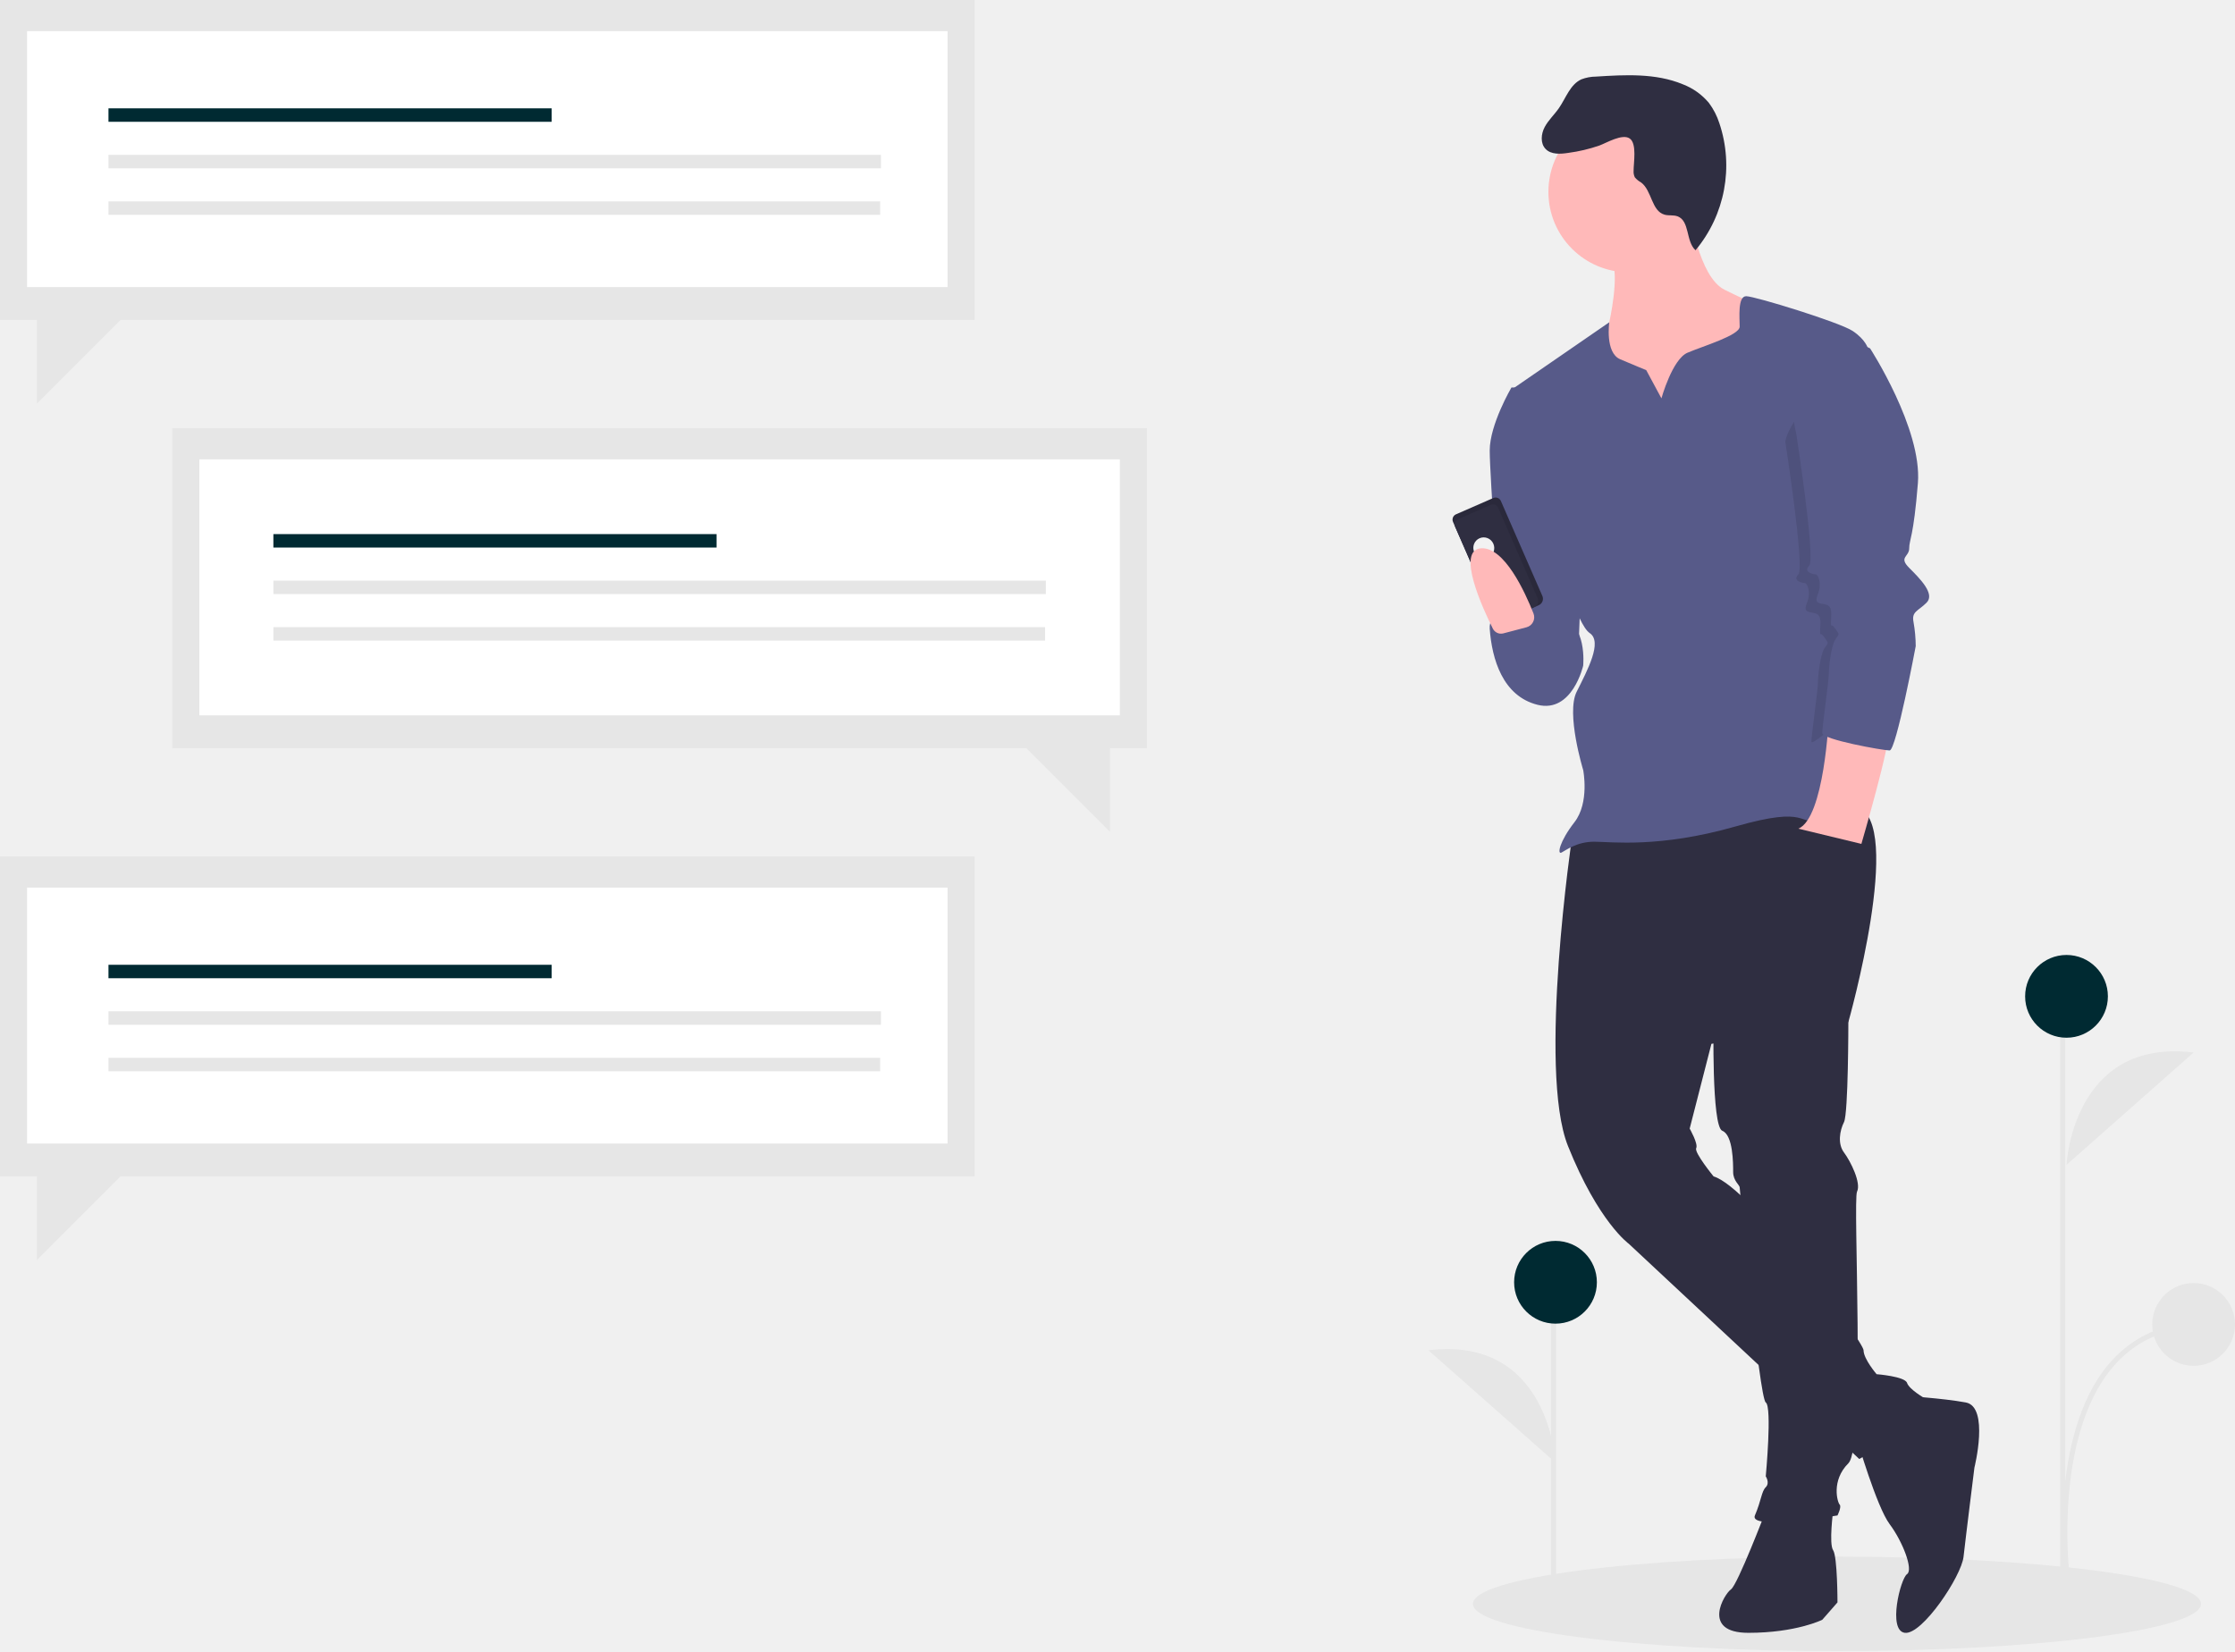
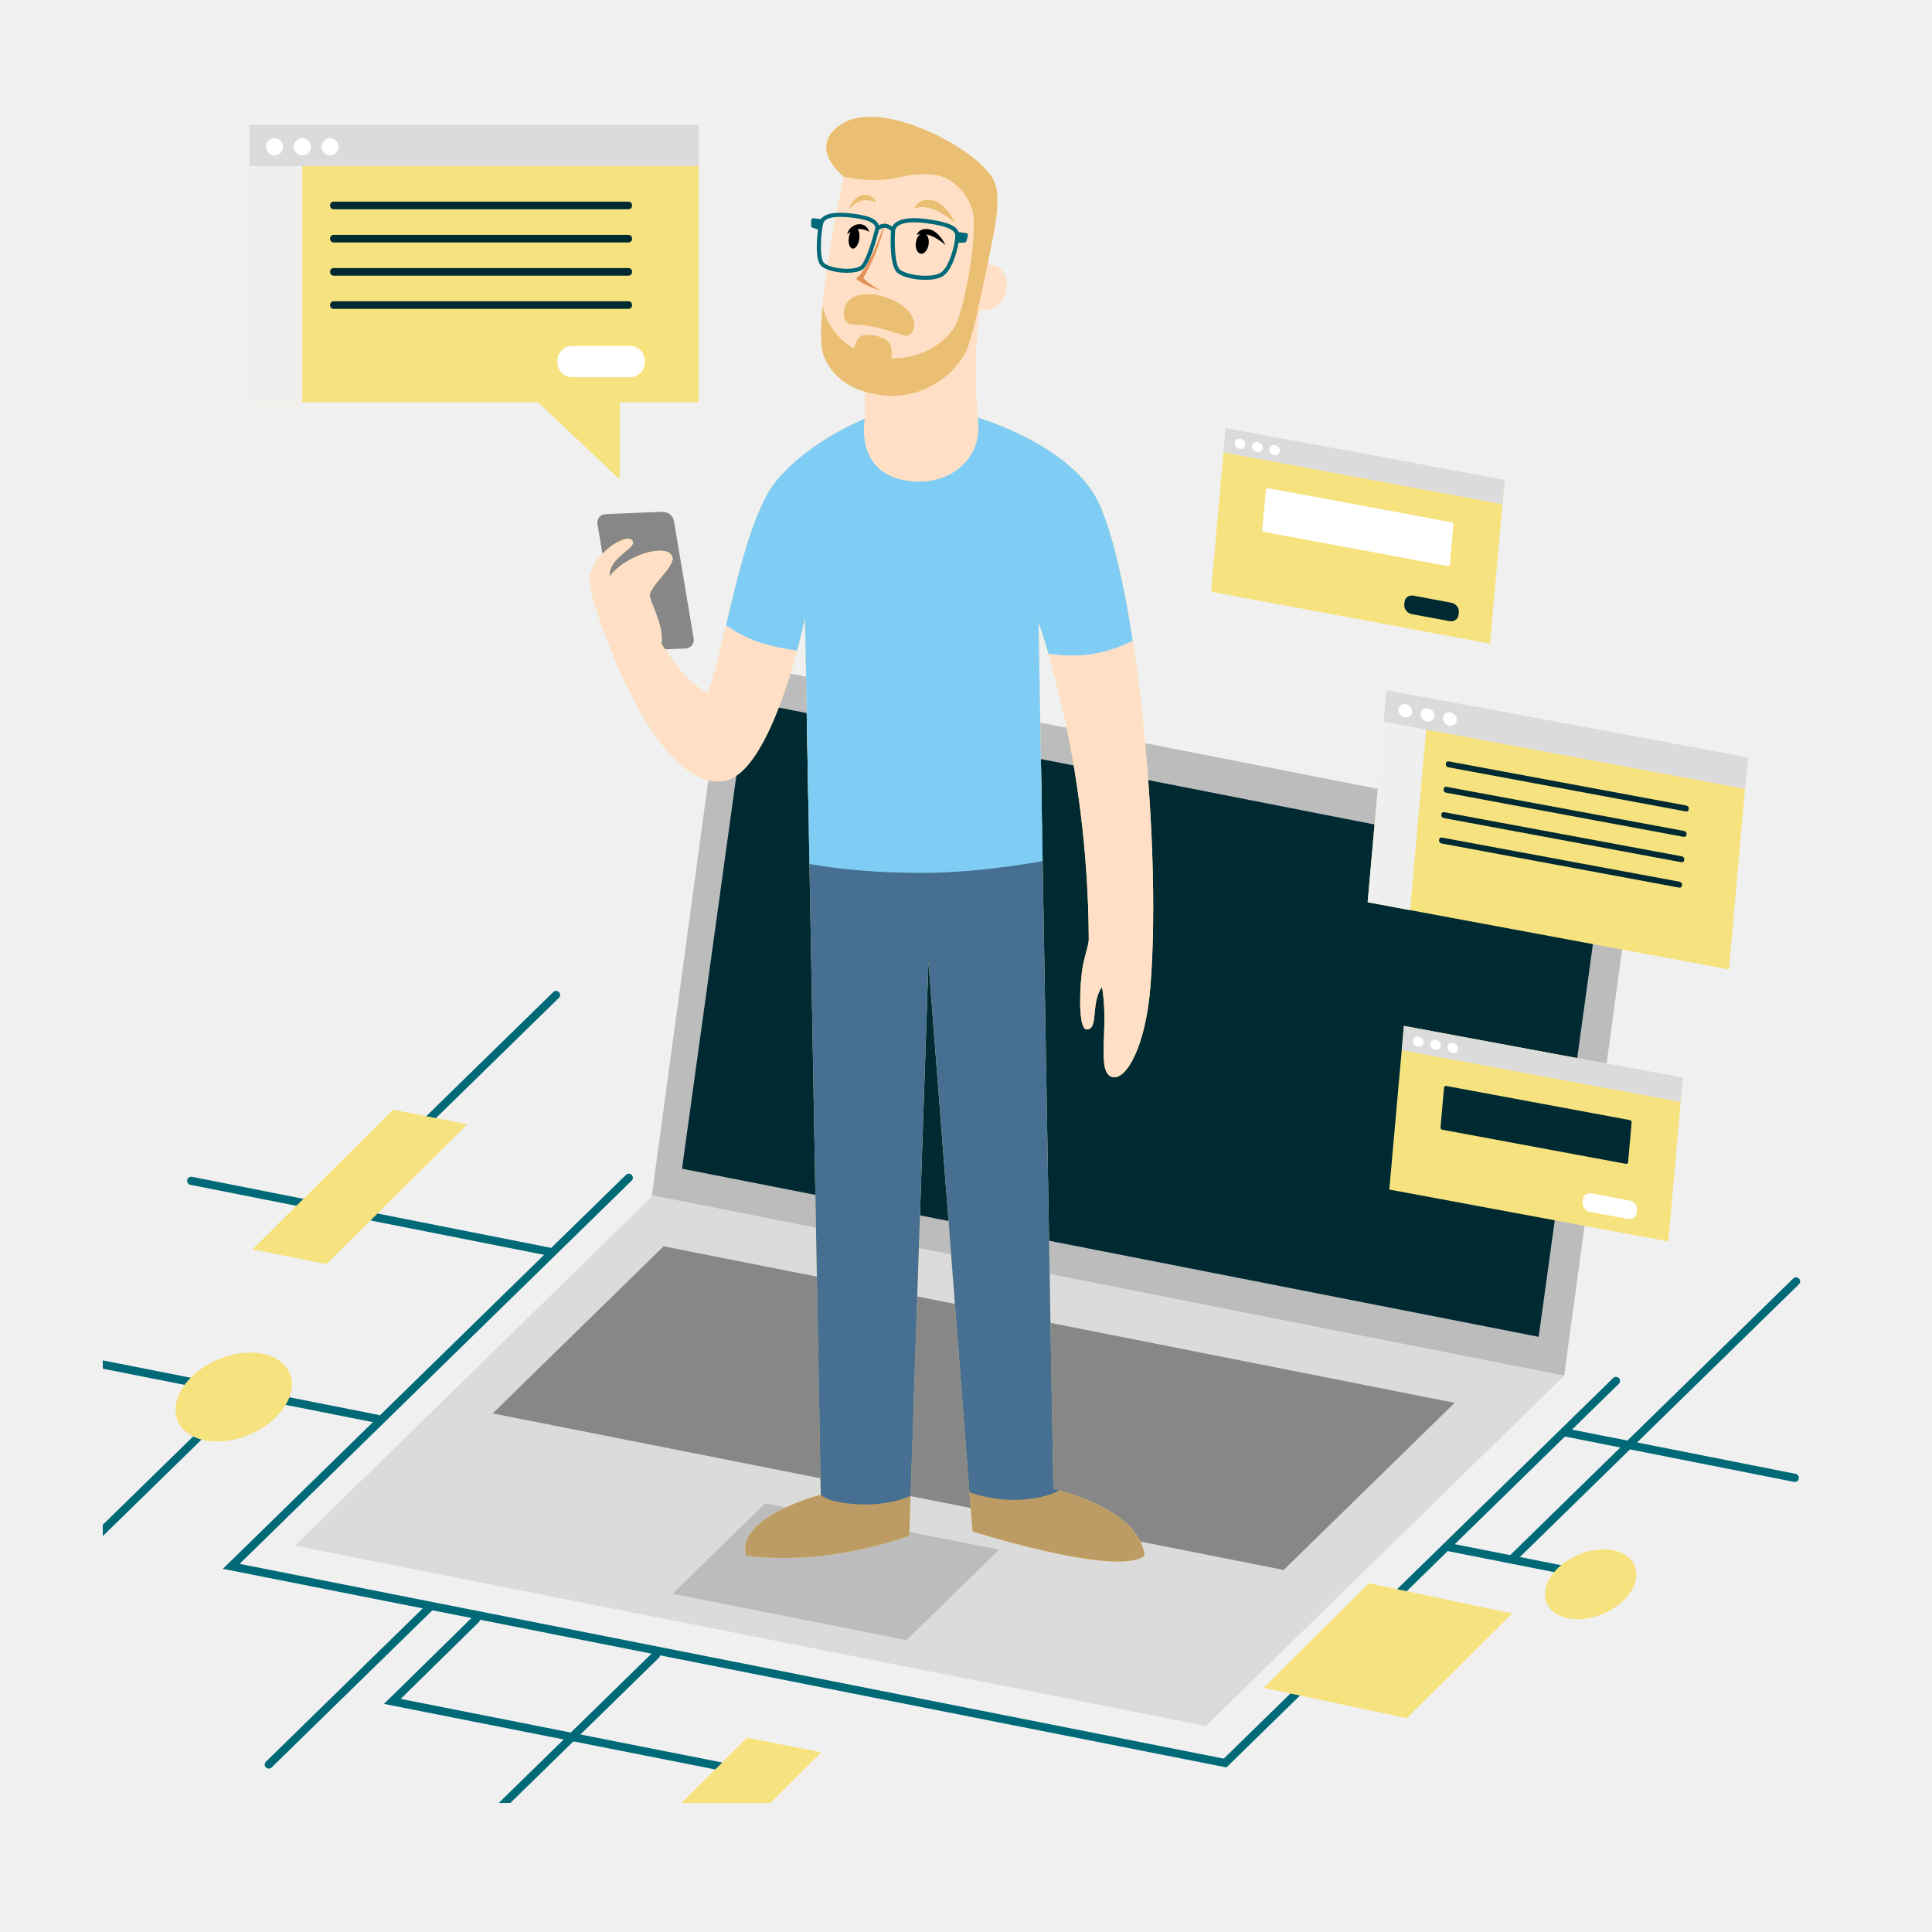
- <svg xmlns="http://www.w3.org/2000/svg" id="eed3bf71-60ac-4dd5-9baf-083416015b52" data-name="Layer 1" width="886.653" height="655.061" viewBox="0 0 886.653 655.061">
-   <ellipse cx="728.747" cy="636.32" rx="144.421" ry="18.742" fill="#e6e6e6" />
-   <path d="M893.386,693.534s7.76,26.73,12.934,33.628,9.485,18.107,6.898,19.832-7.76,22.419-.862,23.281,22.419-22.419,23.281-30.179,4.311-35.353,4.311-35.353,6.036-24.143-3.449-25.868-24.143-2.587-24.143-2.587Z" transform="translate(-156.6734 -122.4694)" fill="#2f2e41" />
-   <path d="M857.171,721.989s-11.209,29.317-13.796,31.041S831.304,770.275,850.273,770.275s29.317-5.174,29.317-5.174l6.036-6.898s0-18.107-1.725-20.694,0-15.521,0-15.521Z" transform="translate(-156.6734 -122.4694)" fill="#2f2e41" />
-   <path d="M780.43,453.826s-13.796,93.124-1.725,123.303S802.849,615.931,802.849,615.931l91.399,85.364s28.455-14.658,25.868-24.143c0,0-6.036-3.449-6.898-6.036s-12.072-3.449-12.072-3.449-5.174-6.036-5.174-9.485S851.135,593.512,836.477,589.201c0,0-7.76-9.485-6.898-11.209s-2.587-7.76-2.587-7.76l8.623-33.628,54.322-8.623s22.419-79.328,3.449-85.364S780.43,453.826,780.43,453.826Z" transform="translate(-156.6734 -122.4694)" fill="#2f2e41" />
-   <path d="M888.213,514.184l1.725,13.796s0,36.215-1.725,39.664-2.587,8.623,0,12.072,6.898,12.072,5.174,15.521,3.449,100.884-3.449,107.782-4.311,15.521-3.449,16.383-.862,4.311-.862,4.311-35.353,6.036-32.766,0,2.587-9.485,4.311-11.209,0-4.311,0-4.311,2.587-27.592,0-29.317S846.824,594.374,846.824,593.512s-2.587-2.587-2.587-6.036,0-14.658-4.311-16.383-3.449-43.975-3.449-43.975Z" transform="translate(-156.6734 -122.4694)" fill="#2f2e41" />
-   <path d="M826.992,206.358s3.449,25.868,13.796,31.041,17.245,7.76,17.245,7.76L849.411,275.338l-3.449,25.868H806.298L784.742,283.961l6.898-28.455,3.449-5.174s4.311-18.97.862-25.006S826.992,206.358,826.992,206.358Z" transform="translate(-156.6734 -122.4694)" fill="#ffb9b9" />
-   <path d="M809.747,269.303l6.036,11.209s4.311-15.521,10.347-18.107,20.694-6.898,20.694-10.347-.862-12.072,2.587-12.072,37.077,10.347,42.251,13.796,6.036,6.898,6.036,6.898l-9.485,99.16s13.796,46.562,9.485,64.669-7.76,20.694-18.107,23.281-4.311-6.036-34.49,2.587-49.149,6.036-56.047,6.036-11.209,3.449-12.934,4.311-.862-4.311,5.174-12.072,3.449-20.694,3.449-20.694-6.898-22.419-2.587-31.041,10.347-19.832,5.174-23.281-12.072-29.317-12.072-29.317l-18.97-67.256,38.802-26.73s-1.725,12.072,4.311,14.658S809.747,269.303,809.747,269.303Z" transform="translate(-156.6734 -122.4694)" fill="#575a89" />
-   <path d="M761.461,276.201H756.287s-8.623,14.658-8.623,25.006,4.311,68.981,4.311,68.981l25.006,25.868,6.036-19.832,1.725-43.975Z" transform="translate(-156.6734 -122.4694)" fill="#575a89" />
-   <path d="M775.257,367.6s-28.455-7.76-27.592,4.311,5.174,26.73,18.97,30.179,18.107-15.521,18.107-15.521S786.466,369.325,775.257,367.6Z" transform="translate(-156.6734 -122.4694)" fill="#575a89" />
-   <path d="M882.177,407.264s-1.725,39.664-12.072,43.975L895.111,457.275s12.072-41.388,10.347-43.113S882.177,407.264,882.177,407.264Z" transform="translate(-156.6734 -122.4694)" fill="#ffb9b9" />
-   <path d="M742.849,321.362h16.159a2.276,2.276,0,0,1,2.276,2.276v41.124a2.78,2.78,0,0,1-2.78,2.78H743.353a2.78,2.78,0,0,1-2.78-2.78V323.638A2.276,2.276,0,0,1,742.849,321.362Z" transform="translate(-231.7682 206.9439) rotate(-23.59797)" fill="#2f2e41" />
-   <path d="M742.849,321.362h16.159a2.276,2.276,0,0,1,2.276,2.276v41.124a2.78,2.78,0,0,1-2.78,2.78H743.353a2.78,2.78,0,0,1-2.78-2.78V323.638A2.276,2.276,0,0,1,742.849,321.362Z" transform="translate(-231.7682 206.9439) rotate(-23.59797)" opacity="0.1" />
-   <path d="M743.356,323.788H757.444a2.276,2.276,0,0,1,2.276,2.276v39.025a2.78,2.78,0,0,1-2.78,2.78H743.86a2.78,2.78,0,0,1-2.78-2.78V326.064a2.276,2.276,0,0,1,2.276-2.276Z" transform="translate(-232.3633 206.8473) rotate(-23.59797)" fill="#2f2e41" />
-   <ellipse cx="745.314" cy="339.859" rx="4.142" ry="4.198" transform="translate(-230.3989 204.312) rotate(-23.59795)" fill="#f2f2f2" />
-   <path d="M888.644,272.32l5.605-8.191s20.694,31.904,18.97,53.46-3.449,22.419-3.449,25.868-4.311,3.449,0,7.76,10.347,10.347,6.898,13.796-6.036,3.449-5.174,7.76a57.012,57.012,0,0,1,.862,9.485s-7.329,14.227-9.916,14.227-27.161,22.85-27.161,20.263,2.587-20.694,2.587-23.281.862-11.209,2.587-13.796,1.725-1.725,0-4.311-1.725,0-1.725-2.587.862-6.036-1.725-6.898-5.174,0-3.449-4.311,0-7.76-.862-7.76-5.174-.862-2.587-3.449-5.174-52.598-5.174-52.598S866.225,285.254,888.644,272.32Z" transform="translate(-156.6734 -122.4694)" opacity="0.1" />
-   <path d="M883.901,253.782l14.658,6.898s20.694,31.904,18.97,53.46-3.449,22.419-3.449,25.868-4.311,3.449,0,7.76,10.347,10.347,6.898,13.796-6.036,3.449-5.174,7.76a57.012,57.012,0,0,1,.862,9.485s-7.76,41.388-10.347,41.388-26.73-4.311-26.73-6.898,2.587-20.694,2.587-23.281.862-11.209,2.587-13.796,1.725-1.725,0-4.311-1.725,0-1.725-2.587.862-6.036-1.725-6.898-5.174,0-3.449-4.311,0-7.76-.862-7.76-5.174-.862-2.587-3.449-5.174-52.598-5.174-52.598S861.483,266.716,883.901,253.782Z" transform="translate(-156.6734 -122.4694)" fill="#575a89" />
-   <path d="M753.062,373.758a3.614,3.614,0,0,1-4.157-1.876c-3.962-7.923-14.698-31.16-4.69-31.875,9.233-.659,17.457,17.344,20.814,25.848a4.108,4.108,0,0,1-2.776,5.484Z" transform="translate(-156.6734 -122.4694)" fill="#ffb9b9" />
-   <circle cx="646.176" cy="76.128" r="31.904" fill="#ffb9b9" />
-   <path d="M791.126,180.223a62.852,62.852,0,0,1-12.265,2.895c-3.142.49-6.819.741-9.027-1.547-2.167-2.246-1.817-5.992-.338-8.74s3.846-4.903,5.623-7.469c2.794-4.036,4.443-9.386,8.91-11.419a16.39,16.39,0,0,1,5.799-1.083c11.593-.739,23.66-1.405,34.396,3.031a25.316,25.316,0,0,1,10.382,7.387,27.568,27.568,0,0,1,4.15,8.047,52.513,52.513,0,0,1-9.448,50.425c-3.913-3.525-2.211-11.671-7.162-13.467-1.624-.589-3.46-.179-5.124-.646-5.229-1.466-4.966-9.547-9.319-12.793a8.313,8.313,0,0,1-2.479-2.037,5.066,5.066,0,0,1-.482-2.569c-.032-3.027,1.39-10.716-1.497-12.791C800.305,175.335,793.95,179.203,791.126,180.223Z" transform="translate(-156.6734 -122.4694)" fill="#2f2e41" />
-   <path d="M773.758,702.748s-2.345-50.443-50.424-44.58" transform="translate(-156.6734 -122.4694)" fill="#e6e6e6" />
-   <path d="M976.485,584.618s2.345-50.443,50.424-44.58" transform="translate(-156.6734 -122.4694)" fill="#e6e6e6" />
-   <path d="M975.491,745.546c-.061-.531-5.771-53.429,17.353-81.423,8.534-10.332,19.97-16.118,33.988-17.196l.154,1.994c-13.455,1.035-24.423,6.577-32.598,16.472-22.583,27.335-16.97,79.404-16.911,79.927Z" transform="translate(-156.6734 -122.4694)" fill="#e6e6e6" />
-   <polygon points="68.348 169.893 455 169.893 455 296.824 440.354 296.824 440.354 330.021 407.157 296.824 68.348 296.824 68.348 169.893" fill="#e6e6e6" />
-   <rect x="79.088" y="182.254" width="365.172" height="101.545" fill="#fff" />
-   <rect x="108.453" y="211.9" width="175.821" height="5.336" fill="#002a32" />
-   <rect x="108.453" y="230.358" width="306.441" height="5.336" fill="#e6e6e6" />
-   <rect x="108.453" y="248.816" width="306.141" height="5.336" fill="#e6e6e6" />
-   <polygon points="386.652 339.785 0 339.785 0 466.717 14.646 466.717 14.646 499.914 47.843 466.717 386.652 466.717 386.652 339.785" fill="#e6e6e6" />
-   <rect x="10.74" y="352.146" width="365.172" height="101.545" fill="#fff" />
-   <rect x="43.035" y="382.769" width="175.821" height="5.336" fill="#002a32" />
-   <rect x="43.035" y="401.227" width="306.441" height="5.336" fill="#e6e6e6" />
-   <rect x="43.035" y="419.685" width="306.141" height="5.336" fill="#e6e6e6" />
-   <polygon points="386.652 0 0 0 0 126.931 14.646 126.931 14.646 160.129 47.843 126.931 386.652 126.931 386.652 0" fill="#e6e6e6" />
-   <rect x="10.74" y="12.361" width="365.172" height="101.545" fill="#fff" />
-   <rect x="43.035" y="42.984" width="175.821" height="5.336" fill="#002a32" />
-   <rect x="43.035" y="61.442" width="306.441" height="5.336" fill="#e6e6e6" />
-   <rect x="43.035" y="79.9" width="306.141" height="5.336" fill="#e6e6e6" />
-   <rect x="615.304" y="521.574" width="2" height="110" fill="#e6e6e6" />
-   <rect x="817.304" y="410.574" width="2" height="221" fill="#e6e6e6" />
-   <circle cx="617.085" cy="508.728" r="16.417" fill="#002a32" />
-   <circle cx="819.811" cy="395.289" r="16.417" fill="#002a32" />
-   <circle cx="870.236" cy="525.454" r="16.417" fill="#e6e6e6" />
+ <svg xmlns="http://www.w3.org/2000/svg" xmlns:xlink="http://www.w3.org/1999/xlink" version="1.1" id="Livello_9" x="0px" y="0px" viewBox="0 0 474.48 474.48" style="enable-background:new 0 0 474.48 474.48;" xml:space="preserve">
+   <style type="text/css">
+ 	.st0{clip-path:url(#SVGID_2_);}
+ 	.st1{fill:#006977;}
+ 	.st2{fill:#F6E27E;}
+ 	.st3{fill:#BCBCBC;}
+ 	.st4{fill:#002A32;}
+ 	.st5{fill:#DBDBDB;}
+ 	.st6{fill:#878787;}
+ 	.st7{fill:#EFEFEF;}
+ 	.st8{fill:#FFFFFF;}
+ 	.st9{display:none;fill:#BABABA;}
+ 	.st10{clip-path:url(#SVGID_5_);fill:#FFE0C7;}
+ 	.st11{clip-path:url(#SVGID_7_);fill:#BC9C64;}
+ 	.st12{clip-path:url(#SVGID_9_);fill:#466F91;}
+ 	.st13{clip-path:url(#SVGID_11_);fill:#7FCDF4;}
+ 	.st14{clip-path:url(#SVGID_13_);fill:#EABF73;}
+ 	.st15{fill:#EABF73;}
+ 	.st16{fill:#E5925A;}
+ </style>
+   <g>
+     <g>
+       <g>
+         <g>
+           <defs>
+             <rect id="SVGID_1_" x="25.24" y="200.63" width="423.99" height="242.15" />
+           </defs>
+           <clipPath id="SVGID_2_">
+             <use xlink:href="#SVGID_1_" style="overflow:visible;" />
+           </clipPath>
+           <g class="st0">
+             <g>
+               <path class="st1" d="M301.2,434.06l-0.52-0.1L54.73,385.29l99-96.76c0.4-0.39,1.03-0.38,1.41,0.02        c0.39,0.4,0.38,1.03-0.02,1.41l-96.28,94.11l241.71,47.83l95.62-93.47c0.4-0.39,1.03-0.38,1.41,0.02        c0.39,0.4,0.38,1.03-0.02,1.41L301.2,434.06z" />
+             </g>
+             <g>
+               <path class="st1" d="M82.83,297.88c-0.26,0-0.52-0.1-0.72-0.3c-0.39-0.4-0.38-1.03,0.02-1.41l53.74-52.53        c0.4-0.39,1.03-0.38,1.41,0.02c0.39,0.4,0.38,1.03-0.02,1.41L83.52,297.6C83.33,297.78,83.08,297.88,82.83,297.88z" />
+             </g>
+             <g>
+               <path class="st1" d="M111.72,455.7c-0.26,0-0.52-0.1-0.72-0.3c-0.39-0.4-0.38-1.03,0.02-1.41l49.41-48.28        c0.4-0.39,1.03-0.38,1.41,0.02c0.39,0.4,0.38,1.03-0.02,1.41l-49.41,48.28C112.23,455.6,111.97,455.7,111.72,455.7z" />
+             </g>
+             <g>
+               <path class="st1" d="M17.85,384.09c-0.26,0-0.52-0.1-0.72-0.3c-0.39-0.4-0.38-1.03,0.02-1.41l41.12-40.19        c0.4-0.39,1.03-0.38,1.41,0.02c0.39,0.4,0.38,1.03-0.02,1.41l-41.12,40.19C18.35,384,18.1,384.09,17.85,384.09z" />
+             </g>
+             <g>
+               <path class="st1" d="M66.02,434.35c-0.26,0-0.52-0.1-0.72-0.3c-0.39-0.4-0.38-1.03,0.02-1.41l39.49-38.6        c0.4-0.39,1.03-0.38,1.41,0.02c0.39,0.4,0.38,1.03-0.02,1.41l-39.49,38.6C66.53,434.25,66.28,434.35,66.02,434.35z" />
+             </g>
+             <g>
+               <path class="st1" d="M371.4,383.81c-0.26,0-0.52-0.1-0.71-0.3c-0.39-0.4-0.38-1.03,0.02-1.41l69.69-68.12        c0.4-0.39,1.03-0.38,1.41,0.02c0.39,0.4,0.38,1.03-0.02,1.41l-69.69,68.12C371.9,383.71,371.65,383.81,371.4,383.81z" />
+             </g>
+             <g>
+               <path class="st1" d="M134.92,308.41c-0.06,0-0.13-0.01-0.2-0.02l-87.96-17.41c-0.54-0.11-0.89-0.63-0.79-1.18        c0.11-0.54,0.63-0.89,1.18-0.79l87.96,17.41c0.54,0.11,0.89,0.63,0.79,1.18C135.8,308.08,135.39,308.41,134.92,308.41z" />
+             </g>
+             <g>
+               <path class="st1" d="M184.31,436.25c-0.06,0-0.13-0.01-0.2-0.02L94.3,418.46l21.9-21.5c0.39-0.39,1.03-0.38,1.41,0.01        c0.39,0.39,0.38,1.03-0.01,1.41l-19.2,18.85l86.1,17.04c0.54,0.11,0.89,0.63,0.79,1.18        C185.2,435.92,184.78,436.25,184.31,436.25z" />
+             </g>
+             <g>
+               <path class="st1" d="M440.79,363.95c-0.06,0-0.13-0.01-0.2-0.02L384,352.73c-0.54-0.11-0.89-0.63-0.79-1.18        c0.11-0.54,0.64-0.89,1.18-0.79l56.59,11.2c0.54,0.11,0.89,0.63,0.79,1.18C441.68,363.62,441.26,363.95,440.79,363.95z" />
+             </g>
+             <g>
+               <path class="st1" d="M391.75,388.08c-0.06,0-0.13-0.01-0.2-0.02l-35.78-7.08c-0.54-0.11-0.89-0.63-0.79-1.18        c0.11-0.54,0.63-0.89,1.18-0.79l35.78,7.08c0.54,0.11,0.89,0.63,0.79,1.18C392.64,387.75,392.22,388.08,391.75,388.08z" />
+             </g>
+             <g>
+               <path class="st1" d="M92.68,349.46c-0.06,0-0.13-0.01-0.2-0.02l-73.55-14.55c-0.54-0.11-0.89-0.63-0.79-1.18        c0.11-0.54,0.63-0.89,1.18-0.79l73.55,14.55c0.54,0.11,0.89,0.63,0.79,1.18C93.56,349.13,93.15,349.46,92.68,349.46z" />
+             </g>
+             <polygon class="st2" points="62.01,306.85 80.21,310.45 114.76,276.12 96.56,272.52      " />
+             <polygon class="st2" points="148.95,461.09 167.16,464.69 201.71,430.36 183.51,426.76      " />
+             <polygon class="st2" points="310.32,414.52 345.53,421.96 371.4,396.26 336.18,388.82      " />
+             <ellipse transform="matrix(0.9196 -0.3928 0.3928 0.9196 -130.1618 50.1258)" class="st2" cx="57.4" cy="343.11" rx="14.94" ry="10.02" />
+             <ellipse transform="matrix(0.9196 -0.3928 0.3928 0.9196 -121.4368 184.7357)" class="st2" cx="390.67" cy="389.09" rx="11.73" ry="7.87" />
+           </g>
+         </g>
+       </g>
+       <g>
+         <polygon class="st3" points="402.05,206.23 177.96,162.25 160.05,293.88 384.14,337.86    " />
+         <polygon class="st4" points="393.74,213.52 183.37,172.23 167.5,287.02 377.88,328.31    " />
+         <polygon class="st5" points="72.4,379.6 296.14,423.88 384.14,337.87 160.39,293.59    " />
+         <polygon class="st6" points="121,347.12 315.26,385.56 357.25,344.52 162.98,306.08    " />
+         <polygon class="st3" points="165.17,391.42 222.64,402.8 245.37,380.58 187.9,369.2    " />
+       </g>
+       <g>
+         <rect x="61.27" y="30.71" class="st2" width="110.32" height="68.06" />
+         <rect x="61.27" y="39.86" class="st7" width="12.97" height="58.9" />
+         <rect x="61.27" y="30.71" class="st5" width="110.32" height="10.09" />
+         <circle class="st8" cx="67.43" cy="36.05" r="2.1" />
+         <circle class="st8" cx="74.25" cy="36.05" r="2.1" />
+         <circle class="st8" cx="81.06" cy="36.05" r="2.1" />
+         <path class="st8" d="M154.74,92.65H140.5c-1.99,0-3.61-1.62-3.61-3.61v-0.46c0-1.99,1.62-3.61,3.61-3.61h14.24     c1.99,0,3.61,1.62,3.61,3.61v0.46C158.35,91.03,156.73,92.65,154.74,92.65z" />
+         <path class="st4" d="M154.35,51.39H81.94c-0.48,0-0.88-0.4-0.88-0.88V50.4c0-0.48,0.4-0.88,0.88-0.88h72.41     c0.48,0,0.88,0.4,0.88,0.88v0.11C155.23,51,154.84,51.39,154.35,51.39z" />
+         <path class="st4" d="M154.35,59.55H81.94c-0.48,0-0.88-0.4-0.88-0.88v-0.11c0-0.48,0.4-0.88,0.88-0.88h72.41     c0.48,0,0.88,0.4,0.88,0.88v0.11C155.23,59.15,154.84,59.55,154.35,59.55z" />
+         <path class="st4" d="M154.35,67.7H81.94c-0.48,0-0.88-0.4-0.88-0.88v-0.11c0-0.48,0.4-0.88,0.88-0.88h72.41     c0.48,0,0.88,0.4,0.88,0.88v0.11C155.23,67.31,154.84,67.7,154.35,67.7z" />
+         <path class="st4" d="M154.35,75.86H81.94c-0.48,0-0.88-0.4-0.88-0.88v-0.11c0-0.48,0.4-0.88,0.88-0.88h72.41     c0.48,0,0.88,0.4,0.88,0.88v0.11C155.23,75.46,154.84,75.86,154.35,75.86z" />
+         <polygon class="st2" points="152.2,95.86 152.2,117.75 128.23,95.1    " />
+       </g>
+       <g>
+         <polygon class="st2" points="424.62,238.08 335.88,221.58 340.51,169.52 429.25,186.02    " />
+         <polygon class="st7" points="335.88,221.58 346.31,223.52 350.32,178.47 339.89,176.53    " />
+         <polygon class="st5" points="339.83,177.24 428.57,193.74 429.25,186.02 340.51,169.52    " />
+         <ellipse transform="matrix(0.5882 -0.8087 0.8087 0.5882 0.9594 350.9621)" class="st8" cx="345.1" cy="174.54" rx="1.57" ry="1.76" />
+         <ellipse transform="matrix(0.5882 -0.8087 0.8087 0.5882 2.3897 355.8166)" class="st8" cx="350.58" cy="175.56" rx="1.57" ry="1.76" />
+         <ellipse transform="matrix(0.5882 -0.8087 0.8087 0.5882 3.8291 360.6725)" class="st8" cx="356.07" cy="176.58" rx="1.57" ry="1.76" />
+         <path class="st4" d="M414.04,199.28l-58.38-10.85c-0.35-0.07-0.61-0.39-0.58-0.73l0.02-0.22c0.03-0.33,0.34-0.55,0.69-0.49     l58.38,10.85c0.35,0.07,0.61,0.39,0.58,0.73l-0.02,0.22C414.71,199.12,414.4,199.34,414.04,199.28z" />
+         <path class="st4" d="M413.49,205.52l-58.38-10.85c-0.35-0.07-0.61-0.39-0.58-0.73l0.02-0.22c0.03-0.33,0.34-0.55,0.69-0.49     l58.38,10.85c0.35,0.07,0.61,0.39,0.58,0.73l-0.02,0.22C414.15,205.36,413.84,205.58,413.49,205.52z" />
+         <path class="st4" d="M412.93,211.75l-58.38-10.85c-0.35-0.07-0.61-0.39-0.58-0.73l0.02-0.22c0.03-0.33,0.34-0.55,0.69-0.49     l58.38,10.85c0.35,0.07,0.61,0.39,0.58,0.73l-0.02,0.22C413.6,211.6,413.28,211.82,412.93,211.75z" />
+         <path class="st4" d="M412.38,217.99L354,207.14c-0.35-0.07-0.61-0.39-0.58-0.73l0.02-0.22c0.03-0.33,0.34-0.55,0.69-0.49     l58.38,10.85c0.35,0.07,0.61,0.39,0.58,0.73l-0.02,0.22C413.04,217.84,412.73,218.06,412.38,217.99z" />
+       </g>
+       <g>
+         <polygon class="st2" points="409.71,304.88 341.2,292.14 344.78,251.95 413.29,264.68    " />
+         <polygon class="st5" points="344.25,257.91 412.76,270.64 413.29,264.68 344.78,251.95    " />
+         <ellipse transform="matrix(0.5882 -0.8087 0.8087 0.5882 -63.4517 387.0346)" class="st8" cx="348.32" cy="255.82" rx="1.21" ry="1.36" />
+         <ellipse transform="matrix(0.5882 -0.8087 0.8087 0.5882 -62.3396 390.7861)" class="st8" cx="352.56" cy="256.61" rx="1.21" ry="1.36" />
+         <ellipse transform="matrix(0.5882 -0.8087 0.8087 0.5882 -61.2351 394.5273)" class="st8" cx="356.78" cy="257.39" rx="1.21" ry="1.36" />
+         <path class="st8" d="M399.79,299.36l-9.28-1.73c-1.11-0.21-1.95-1.24-1.85-2.3l0.06-0.68c0.09-1.06,1.08-1.76,2.2-1.55l9.28,1.73     c1.11,0.21,1.95,1.24,1.85,2.3l-0.06,0.68C401.89,298.87,400.9,299.57,399.79,299.36z" />
+         <path class="st4" d="M400.26,275.08l-45.08-8.38c-0.27-0.05-0.51,0.12-0.54,0.38l-0.01,0.17l-0.84,9.47l-0.01,0.17     c-0.02,0.26,0.18,0.51,0.45,0.56l45.08,8.38c0.27,0.05,0.51-0.12,0.54-0.38l0.01-0.17l0.84-9.47l0.01-0.17     C400.74,275.38,400.54,275.13,400.26,275.08z" />
+       </g>
+       <g>
+         <polygon class="st2" points="365.94,158.07 297.43,145.33 301.01,105.14 369.52,117.87    " />
+         <polygon class="st5" points="300.48,111.1 368.99,123.84 369.52,117.87 301.01,105.14    " />
+         <ellipse transform="matrix(0.5882 -0.8087 0.8087 0.5882 37.2553 291.1797)" class="st8" cx="304.55" cy="109.01" rx="1.21" ry="1.36" />
+         <ellipse transform="matrix(0.5882 -0.8087 0.8087 0.5882 38.3584 294.9297)" class="st8" cx="308.78" cy="109.8" rx="1.21" ry="1.36" />
+         <ellipse transform="matrix(0.5882 -0.8087 0.8087 0.5882 39.4705 298.6813)" class="st8" cx="313.02" cy="110.58" rx="1.21" ry="1.36" />
+         <path class="st4" d="M356.01,152.55l-9.28-1.73c-1.11-0.21-1.95-1.24-1.85-2.3l0.06-0.68c0.09-1.06,1.08-1.76,2.2-1.55l9.28,1.73     c1.11,0.21,1.95,1.24,1.85,2.3l-0.06,0.68C358.11,152.06,357.12,152.76,356.01,152.55z" />
+         <path class="st8" d="M356.49,128.27l-45.08-8.38c-0.27-0.05-0.51,0.12-0.54,0.38l-0.01,0.17l-0.84,9.47l-0.01,0.17     c-0.02,0.26,0.18,0.51,0.45,0.56l45.08,8.38c0.27,0.05,0.51-0.12,0.54-0.38l0.01-0.17l0.84-9.47l0.01-0.17     C356.96,128.57,356.76,128.32,356.49,128.27z" />
+       </g>
+     </g>
+     <ellipse class="st9" cx="230.22" cy="380.81" rx="53.5" ry="20.9" />
+     <g>
+       <path class="st6" d="M154.45,159.83l13.82-0.56c1.37-0.06,2.3-1.14,2.09-2.43l-4.85-28.91c-0.22-1.29-1.5-2.28-2.87-2.23    l-13.82,0.56c-1.37,0.06-2.3,1.14-2.09,2.43l4.85,28.91C151.79,158.89,153.08,159.88,154.45,159.83z" />
+       <g>
+         <g>
+           <path id="SVGID_3_" class="st2" d="M164.36,135.78c3.21,1.99-3.86,6.92-4.79,10.17c-0.35,1.24,3.62,7.66,2.88,12.17      c5.09,8.09,8.59,10.7,11.38,12.22c3.71-8.86,8.24-41.76,16.73-52.13c8.24-10.06,21.81-15.35,21.81-15.35v-6.69      c0,0-7.24-1.66-9.99-8.6c-3.11-7.85,4.88-44.14,4.88-44.14s-9.46-7.35-0.42-13.04c10.11-6.37,34.15,6.69,37.35,14.22      c1.81,4.24,0.12,11.4-1.7,20.57c0.53-0.08,1.07-0.07,1.6,0.08c2.42,0.69,3.69,3.65,2.85,6.61s-3.49,4.8-5.91,4.11      c-0.14-0.04-0.26-0.11-0.39-0.17c-0.13,0.91-0.25,1.84-0.36,2.77c-1.4,12.02-0.19,23.97-0.19,23.97s21.25,6.12,28.85,19.26      c9.35,16.16,16.59,83,13.59,120.47c-1.17,14.65-5.86,22.86-9.2,22.25c-4.31-0.79-0.84-12.12-2.7-22.16      c-2.88,4.09-0.73,10.48-3.76,10.45c-1.76-0.01-1.92-7.51-1.18-13.99c0.4-3.49,1.77-6.69,1.7-8.26      c-0.19-44.78-12.33-77.7-12.33-77.7l0.67,39.25l2.95,173.58c0,0,20.95,4.46,22.44,16.35c-6.69,5.39-42.28-5.95-42.28-5.95      l-10.82-139.89l-4.72,140.91c0,0-19.49,7.66-40.12,4.92c-2.37-9.66,18.4-14.96,18.4-14.96l-3.11-172.65l-0.77-42.66      c0,0-7.95,38.53-20.14,40.06c-17.29,2.17-32.73-44.05-32.73-49.07c0-6.32,9.33-12.54,10.58-9.8c0.78,1.71-6.04,4.03-5.71,8.59      C153.35,136.85,161.53,134.02,164.36,135.78z" />
+         </g>
+         <g>
+           <defs>
+             <path id="SVGID_4_" d="M164.36,135.78c3.21,1.99-3.86,6.92-4.79,10.17c-0.35,1.24,3.62,7.66,2.88,12.17       c5.09,8.09,8.59,10.7,11.38,12.22c3.71-8.86,8.24-41.76,16.73-52.13c8.24-10.06,21.81-15.35,21.81-15.35v-6.69       c0,0-7.24-1.66-9.99-8.6c-3.11-7.85,4.88-44.14,4.88-44.14s-9.46-7.35-0.42-13.04c10.11-6.37,34.15,6.69,37.35,14.22       c1.81,4.24,0.12,11.4-1.7,20.57c0.53-0.08,1.07-0.07,1.6,0.08c2.42,0.69,3.69,3.65,2.85,6.61s-3.49,4.8-5.91,4.11       c-0.14-0.04-0.26-0.11-0.39-0.17c-0.13,0.91-0.25,1.84-0.36,2.77c-1.4,12.02-0.19,23.97-0.19,23.97s21.25,6.12,28.85,19.26       c9.35,16.16,16.59,83,13.59,120.47c-1.17,14.65-5.86,22.86-9.2,22.25c-4.31-0.79-0.84-12.12-2.7-22.16       c-2.88,4.09-0.73,10.48-3.76,10.45c-1.76-0.01-1.92-7.51-1.18-13.99c0.4-3.49,1.77-6.69,1.7-8.26       c-0.19-44.78-12.33-77.7-12.33-77.7l0.67,39.25l2.95,173.58c0,0,20.95,4.46,22.44,16.35c-6.69,5.39-42.28-5.95-42.28-5.95       l-10.82-139.89l-4.72,140.91c0,0-19.49,7.66-40.12,4.92c-2.37-9.66,18.4-14.96,18.4-14.96l-3.11-172.65l-0.77-42.66       c0,0-7.95,38.53-20.14,40.06c-17.29,2.17-32.73-44.05-32.73-49.07c0-6.32,9.33-12.54,10.58-9.8c0.78,1.71-6.04,4.03-5.71,8.59       C153.35,136.85,161.53,134.02,164.36,135.78z" />
+           </defs>
+           <clipPath id="SVGID_5_">
+             <use xlink:href="#SVGID_4_" style="overflow:visible;" />
+           </clipPath>
+           <path class="st10" d="M163.62,134.88c6.6,6.88,2.04,17.78,1.25,20.12c5.48,14.31,6.29,3.16,8.09,4.55      c3.71-8.86,9.11-30.96,17.61-41.33c8.24-10.06,21.81-15.35,21.81-15.35v-6.69c0,0-7.24-1.66-9.99-8.6      c-3.11-7.85,2.79-41.02,2.79-41.02s-8.5-9.9,1.67-16.17S241,37.08,244.2,44.61c1.81,4.24,0.12,11.4-1.7,20.57      c0.53-0.08,1.07-0.07,1.6,0.08c2.42,0.69,3.69,3.65,2.85,6.61s-3.49,4.8-5.91,4.11c-0.14-0.04-0.26-0.11-0.39-0.17      c-0.13,0.91-0.25,1.84-0.36,2.77c-1.4,12.02-0.19,23.97-0.19,23.97s21.25,6.12,28.85,19.26c13,22.47,27.32,158.05,1.95,150.24      c-4.19-1.29-6.88-2.82-7.14-10.26c0.01,0-1.65-0.46-1.86-7.06c-0.17-5.26,2.64-13.34,2.6-21.93      c-0.19-44.78-8.37-74.22-8.37-74.22l0.81,37.04l-59.72,1.78l-0.97-37.57c0,0-8.5,36.59-20.69,38.13      c-17.29,2.17-32.89-44.19-33.71-49.14C140.2,138.72,155.29,126.2,163.62,134.88z" />
+         </g>
+         <g>
+           <defs>
+             <path id="SVGID_6_" d="M164.36,135.78c3.21,1.99-3.86,6.92-4.79,10.17c-0.35,1.24,3.62,7.66,2.88,12.17       c5.09,8.09,8.59,10.7,11.38,12.22c3.71-8.86,8.24-41.76,16.73-52.13c8.24-10.06,21.81-15.35,21.81-15.35v-6.69       c0,0-7.24-1.66-9.99-8.6c-3.11-7.85,4.88-44.14,4.88-44.14s-9.46-7.35-0.42-13.04c10.11-6.37,34.15,6.69,37.35,14.22       c1.81,4.24,0.12,11.4-1.7,20.57c0.53-0.08,1.07-0.07,1.6,0.08c2.42,0.69,3.69,3.65,2.85,6.61s-3.49,4.8-5.91,4.11       c-0.14-0.04-0.26-0.11-0.39-0.17c-0.13,0.91-0.25,1.84-0.36,2.77c-1.4,12.02-0.19,23.97-0.19,23.97s21.25,6.12,28.85,19.26       c9.35,16.16,16.59,83,13.59,120.47c-1.17,14.65-5.86,22.86-9.2,22.25c-4.31-0.79-0.84-12.12-2.7-22.16       c-2.88,4.09-0.73,10.48-3.76,10.45c-1.76-0.01-1.92-7.51-1.18-13.99c0.4-3.49,1.77-6.69,1.7-8.26       c-0.19-44.78-12.33-77.7-12.33-77.7l0.67,39.25l2.95,173.58c0,0,20.95,4.46,22.44,16.35c-6.69,5.39-42.28-5.95-42.28-5.95       l-10.82-139.89l-4.72,140.91c0,0-19.49,7.66-40.12,4.92c-2.37-9.66,18.4-14.96,18.4-14.96l-3.11-172.65l-0.77-42.66       c0,0-7.95,38.53-20.14,40.06c-17.29,2.17-32.73-44.05-32.73-49.07c0-6.32,9.33-12.54,10.58-9.8c0.78,1.71-6.04,4.03-5.71,8.59       C153.35,136.85,161.53,134.02,164.36,135.78z" />
+           </defs>
+           <clipPath id="SVGID_7_">
+             <use xlink:href="#SVGID_6_" style="overflow:visible;" />
+           </clipPath>
+           <ellipse class="st11" cx="232.17" cy="374.5" rx="65.5" ry="28.85" />
+         </g>
+         <g>
+           <defs>
+             <path id="SVGID_8_" d="M164.36,135.78c3.21,1.99-3.86,6.92-4.79,10.17c-0.35,1.24,3.62,7.66,2.88,12.17       c5.09,8.09,8.59,10.7,11.38,12.22c3.71-8.86,8.24-41.76,16.73-52.13c8.24-10.06,21.81-15.35,21.81-15.35v-6.69       c0,0-7.24-1.66-9.99-8.6c-3.11-7.85,4.88-44.14,4.88-44.14s-9.46-7.35-0.42-13.04c10.11-6.37,34.15,6.69,37.35,14.22       c1.81,4.24,0.12,11.4-1.7,20.57c0.53-0.08,1.07-0.07,1.6,0.08c2.42,0.69,3.69,3.65,2.85,6.61s-3.49,4.8-5.91,4.11       c-0.14-0.04-0.26-0.11-0.39-0.17c-0.13,0.91-0.25,1.84-0.36,2.77c-1.4,12.02-0.19,23.97-0.19,23.97s21.25,6.12,28.85,19.26       c9.35,16.16,16.59,83,13.59,120.47c-1.17,14.65-5.86,22.86-9.2,22.25c-4.31-0.79-0.84-12.12-2.7-22.16       c-2.88,4.09-0.73,10.48-3.76,10.45c-1.76-0.01-1.92-7.51-1.18-13.99c0.4-3.49,1.77-6.69,1.7-8.26       c-0.19-44.78-12.33-77.7-12.33-77.7l0.67,39.25l2.95,173.58c0,0,20.95,4.46,22.44,16.35c-6.69,5.39-42.28-5.95-42.28-5.95       l-10.82-139.89l-4.72,140.91c0,0-19.49,7.66-40.12,4.92c-2.37-9.66,18.4-14.96,18.4-14.96l-3.11-172.65l-0.77-42.66       c0,0-7.95,38.53-20.14,40.06c-17.29,2.17-32.73-44.05-32.73-49.07c0-6.32,9.33-12.54,10.58-9.8c0.78,1.71-6.04,4.03-5.71,8.59       C153.35,136.85,161.53,134.02,164.36,135.78z" />
+           </defs>
+           <clipPath id="SVGID_9_">
+             <use xlink:href="#SVGID_8_" style="overflow:visible;" />
+           </clipPath>
+           <path class="st12" d="M269.62,349.55l-8.92,16.17c0,0-3.16,2.23-10.03,2.6c-6.88,0.37-12.63-1.84-12.63-1.84l-10.42-110.21      l-1.3,109.08l-2.73,2.04c0,0-4.88,2.42-12.69,2.05c-7.8-0.37-9.29-2.32-9.29-2.32L178.2,270.4l13.75-68.01l51.66-5.95      l16.35,8.92l0.74,23.04l1.31,74.12L269.62,349.55z" />
+         </g>
+         <g>
+           <defs>
+             <path id="SVGID_10_" d="M164.36,135.78c3.21,1.99-3.86,6.92-4.79,10.17c-0.35,1.24,3.62,7.66,2.88,12.17       c5.09,8.09,8.59,10.7,11.38,12.22c3.71-8.86,8.24-41.76,16.73-52.13c8.24-10.06,21.81-15.35,21.81-15.35v-6.69       c0,0-7.24-1.66-9.99-8.6c-3.11-7.85,4.88-44.14,4.88-44.14s-9.46-7.35-0.42-13.04c10.11-6.37,34.15,6.69,37.35,14.22       c1.81,4.24,0.12,11.4-1.7,20.57c0.53-0.08,1.07-0.07,1.6,0.08c2.42,0.69,3.69,3.65,2.85,6.61s-3.49,4.8-5.91,4.11       c-0.14-0.04-0.26-0.11-0.39-0.17c-0.13,0.91-0.25,1.84-0.36,2.77c-1.4,12.02-0.19,23.97-0.19,23.97s21.25,6.12,28.85,19.26       c9.35,16.16,16.59,83,13.59,120.47c-1.17,14.65-5.86,22.86-9.2,22.25c-4.31-0.79-0.84-12.12-2.7-22.16       c-2.88,4.09-0.73,10.48-3.76,10.45c-1.76-0.01-1.92-7.51-1.18-13.99c0.4-3.49,1.77-6.69,1.7-8.26       c-0.19-44.78-12.33-77.7-12.33-77.7l0.67,39.25l2.95,173.58c0,0,20.95,4.46,22.44,16.35c-6.69,5.39-42.28-5.95-42.28-5.95       l-10.82-139.89l-4.72,140.91c0,0-19.49,7.66-40.12,4.92c-2.37-9.66,18.4-14.96,18.4-14.96l-3.11-172.65l-0.77-42.66       c0,0-7.95,38.53-20.14,40.06c-17.29,2.17-32.73-44.05-32.73-49.07c0-6.32,9.33-12.54,10.58-9.8c0.78,1.71-6.04,4.03-5.71,8.59       C153.35,136.85,161.53,134.02,164.36,135.78z" />
+           </defs>
+           <clipPath id="SVGID_11_">
+             <use xlink:href="#SVGID_10_" style="overflow:visible;" />
+           </clipPath>
+           <path class="st13" d="M171.96,147.6c0,0,4.46,5.85,11.91,9.13c5.45,2.4,12.41,3.1,12.41,3.1l-2.7,51.18      c0,0,11.02,3.32,32.76,3.37c15.39,0.04,32.31-3.37,32.31-3.37l-2-50.64c0,0,6.44,1.42,13.31-0.07      c6.79-1.47,11.82-5.04,11.82-5.04l-3.34-30.1l-13.38-23.69l-24.95,1.09c0,0,0.9,4.29-1.23,8.39c-2.13,4.1-7.3,8.01-15.07,7.24      c-14.22-1.39-11.43-15.33-11.43-15.33l-28.71-1.39l-15.33,18.68L171.96,147.6z" />
+         </g>
+         <g>
+           <defs>
+             <path id="SVGID_12_" d="M164.36,135.78c3.21,1.99-3.86,6.92-4.79,10.17c-0.35,1.24,3.62,7.66,2.88,12.17       c5.09,8.09,8.59,10.7,11.38,12.22c3.71-8.86,8.24-41.76,16.73-52.13c8.24-10.06,21.81-15.35,21.81-15.35v-6.69       c0,0-7.24-1.66-9.99-8.6c-3.11-7.85,4.88-44.14,4.88-44.14s-9.46-7.35-0.42-13.04c10.11-6.37,34.15,6.69,37.35,14.22       c1.81,4.24,0.12,11.4-1.7,20.57c0.53-0.08,1.07-0.07,1.6,0.08c2.42,0.69,3.69,3.65,2.85,6.61s-3.49,4.8-5.91,4.11       c-0.14-0.04-0.26-0.11-0.39-0.17c-0.13,0.91-0.25,1.84-0.36,2.77c-1.4,12.02-0.19,23.97-0.19,23.97s21.25,6.12,28.85,19.26       c9.35,16.16,16.59,83,13.59,120.47c-1.17,14.65-5.86,22.86-9.2,22.25c-4.31-0.79-0.84-12.12-2.7-22.16       c-2.88,4.09-0.73,10.48-3.76,10.45c-1.76-0.01-1.92-7.51-1.18-13.99c0.4-3.49,1.77-6.69,1.7-8.26       c-0.19-44.78-12.33-77.7-12.33-77.7l0.67,39.25l2.95,173.58c0,0,20.95,4.46,22.44,16.35c-6.69,5.39-42.28-5.95-42.28-5.95       l-10.82-139.89l-4.72,140.91c0,0-19.49,7.66-40.12,4.92c-2.37-9.66,18.4-14.96,18.4-14.96l-3.11-172.65l-0.77-42.66       c0,0-7.95,38.53-20.14,40.06c-17.29,2.17-32.73-44.05-32.73-49.07c0-6.32,9.33-12.54,10.58-9.8c0.78,1.71-6.04,4.03-5.71,8.59       C153.35,136.85,161.53,134.02,164.36,135.78z" />
+           </defs>
+           <clipPath id="SVGID_13_">
+             <use xlink:href="#SVGID_12_" style="overflow:visible;" />
+           </clipPath>
+           <path class="st14" d="M248.76,56.73c0,0-5.43,4.83-6.25,8.45c-1.77,7.84-3.15,15.64-4.9,20.26      c-2.33,6.16-12.22,14.82-25.23,10.73c-17.35-5.45-18.82-10.87-18.82-10.87l6.27-17.28l2.79,9.22c0,0,2.65,8.62,12.82,10.43      c10.17,1.81,17.7-4.04,19.51-8.36s4.65-18.44,4.18-25.69c-0.29-4.51-4.29-10.09-9.77-10.7c-8.84-0.98-9.12,3.17-23.34,0.27      c-9.72-1.98-13.72-9.46-13.72-9.46l20.07-15.75l35.12,9.2l4.32,13.8L248.76,56.73z" />
+         </g>
+         <path class="st15" d="M218.42,90.47c0,0,1.37-4.2-0.05-6.29c-1.16-1.7-5.44-2.34-6.83-1.7c-1.82,0.83-2.14,5.11-2.14,5.11     L218.42,90.47z" />
+         <path class="st15" d="M222.99,82.42c-0.57,0.41-4.36-1.37-8.72-2.21c-3.46-0.67-5.12-0.2-6.17-0.95c-1.41-1-1.49-5.67,2.51-6.69     c5.27-1.35,12.1,1.99,13.47,5.34C225.2,80.63,224.02,81.69,222.99,82.42z" />
+         <path class="st16" d="M217.51,53.99c-1.03,5.72-4.25,12.45-5.49,14.22c0.69,1.11,4.23,3.16,4.23,3.16s-4.39-1.35-5.99-2.95     C212.38,66.62,214.79,62.28,217.51,53.99z" />
+         <ellipse transform="matrix(0.1426 -0.9898 0.9898 0.1426 135.0282 275.4309)" cx="226.49" cy="59.78" rx="2.56" ry="1.58" />
+         <ellipse transform="matrix(0.1426 -0.9898 0.9898 0.1426 121.9052 257.789)" cx="209.75" cy="58.53" rx="2.56" ry="1.3" />
+         <path d="M232.17,60.17c0,0-3.97-3.72-7.04-2.46c0,0,0.56-1.93,3.21-1.37C229.64,56.61,231.18,58.04,232.17,60.17z" />
+         <path class="st15" d="M234.63,54.87c0,0-5.68-5.49-10.06-3.63c0,0,0.8-2.85,4.58-2.02C231.02,49.62,233.21,51.73,234.63,54.87z" />
+         <path d="M208.04,57.57c0,0,2.48-2.51,5.43-0.6c0,0-0.39-1.91-2.4-1.91C209.89,55.07,208.43,55.86,208.04,57.57z" />
+         <path class="st15" d="M208.55,51.41c0,0,2.77-3.69,6.58-1.6c0,0-0.51-2.07-2.89-1.96C210.87,47.91,208.96,49.39,208.55,51.41z" />
+       </g>
+       <path class="st1" d="M237.63,57.46c-0.08-0.12-0.21-0.2-0.35-0.22L235.45,57c-0.7-1.89-3.81-2.68-8.21-3.23    c-5.67-0.71-7.52,0.75-8.12,1.87c-0.79-0.58-1.99-1.02-3.29-0.35c-0.08-0.25-0.2-0.48-0.37-0.7c-0.9-1.13-3.05-1.83-6.77-2.2    c-2.51-0.25-5.8-0.33-7.08,1.42l-1.82-0.21c-0.14-0.02-0.28,0.03-0.39,0.12c-0.11,0.1-0.17,0.23-0.17,0.37v1.37    c0,0.22,0.14,0.41,0.35,0.48l1.32,0.41c-0.36,2.71-0.69,7.7,0.82,9c1.22,1.05,3.87,1.65,6.25,1.65c1.51,0,2.92-0.24,3.78-0.76    c1.9-1.15,3.72-8.19,4.11-9.78c1.38-1.07,2.57-0.15,2.96,0.24c-0.1,1.55-0.42,8.69,1.59,10.32c1.27,1.03,4.18,1.71,6.85,1.71    c1.61,0,3.14-0.25,4.16-0.82c2.17-1.22,3.51-5.52,3.99-8.26l1.49-0.08c0.22-0.01,0.4-0.16,0.46-0.38l0.34-1.32    C237.74,57.73,237.71,57.58,237.63,57.46z M211.24,65.38c-1.88,1.13-7.18,0.66-8.86-0.79c-1.2-1.03-0.77-7.5-0.23-9.61    c0.14-0.54,0.55-2.18,6.45-1.6c3.34,0.33,5.39,0.95,6.09,1.83c0.21,0.27,0.29,0.55,0.26,0.84    C214.17,59.25,212.49,64.62,211.24,65.38z M230.94,67.03c-2.32,1.3-8.13,0.63-9.89-0.79c-1.3-1.05-1.43-6.5-1.21-9.66    c0.13-1.04,1.45-1.99,4.63-1.99c0.77,0,1.65,0.06,2.65,0.18c5.15,0.64,7.46,1.59,7.48,3.07    C234.64,59.88,233.08,65.83,230.94,67.03z" />
+     </g>
+   </g>
</svg>
